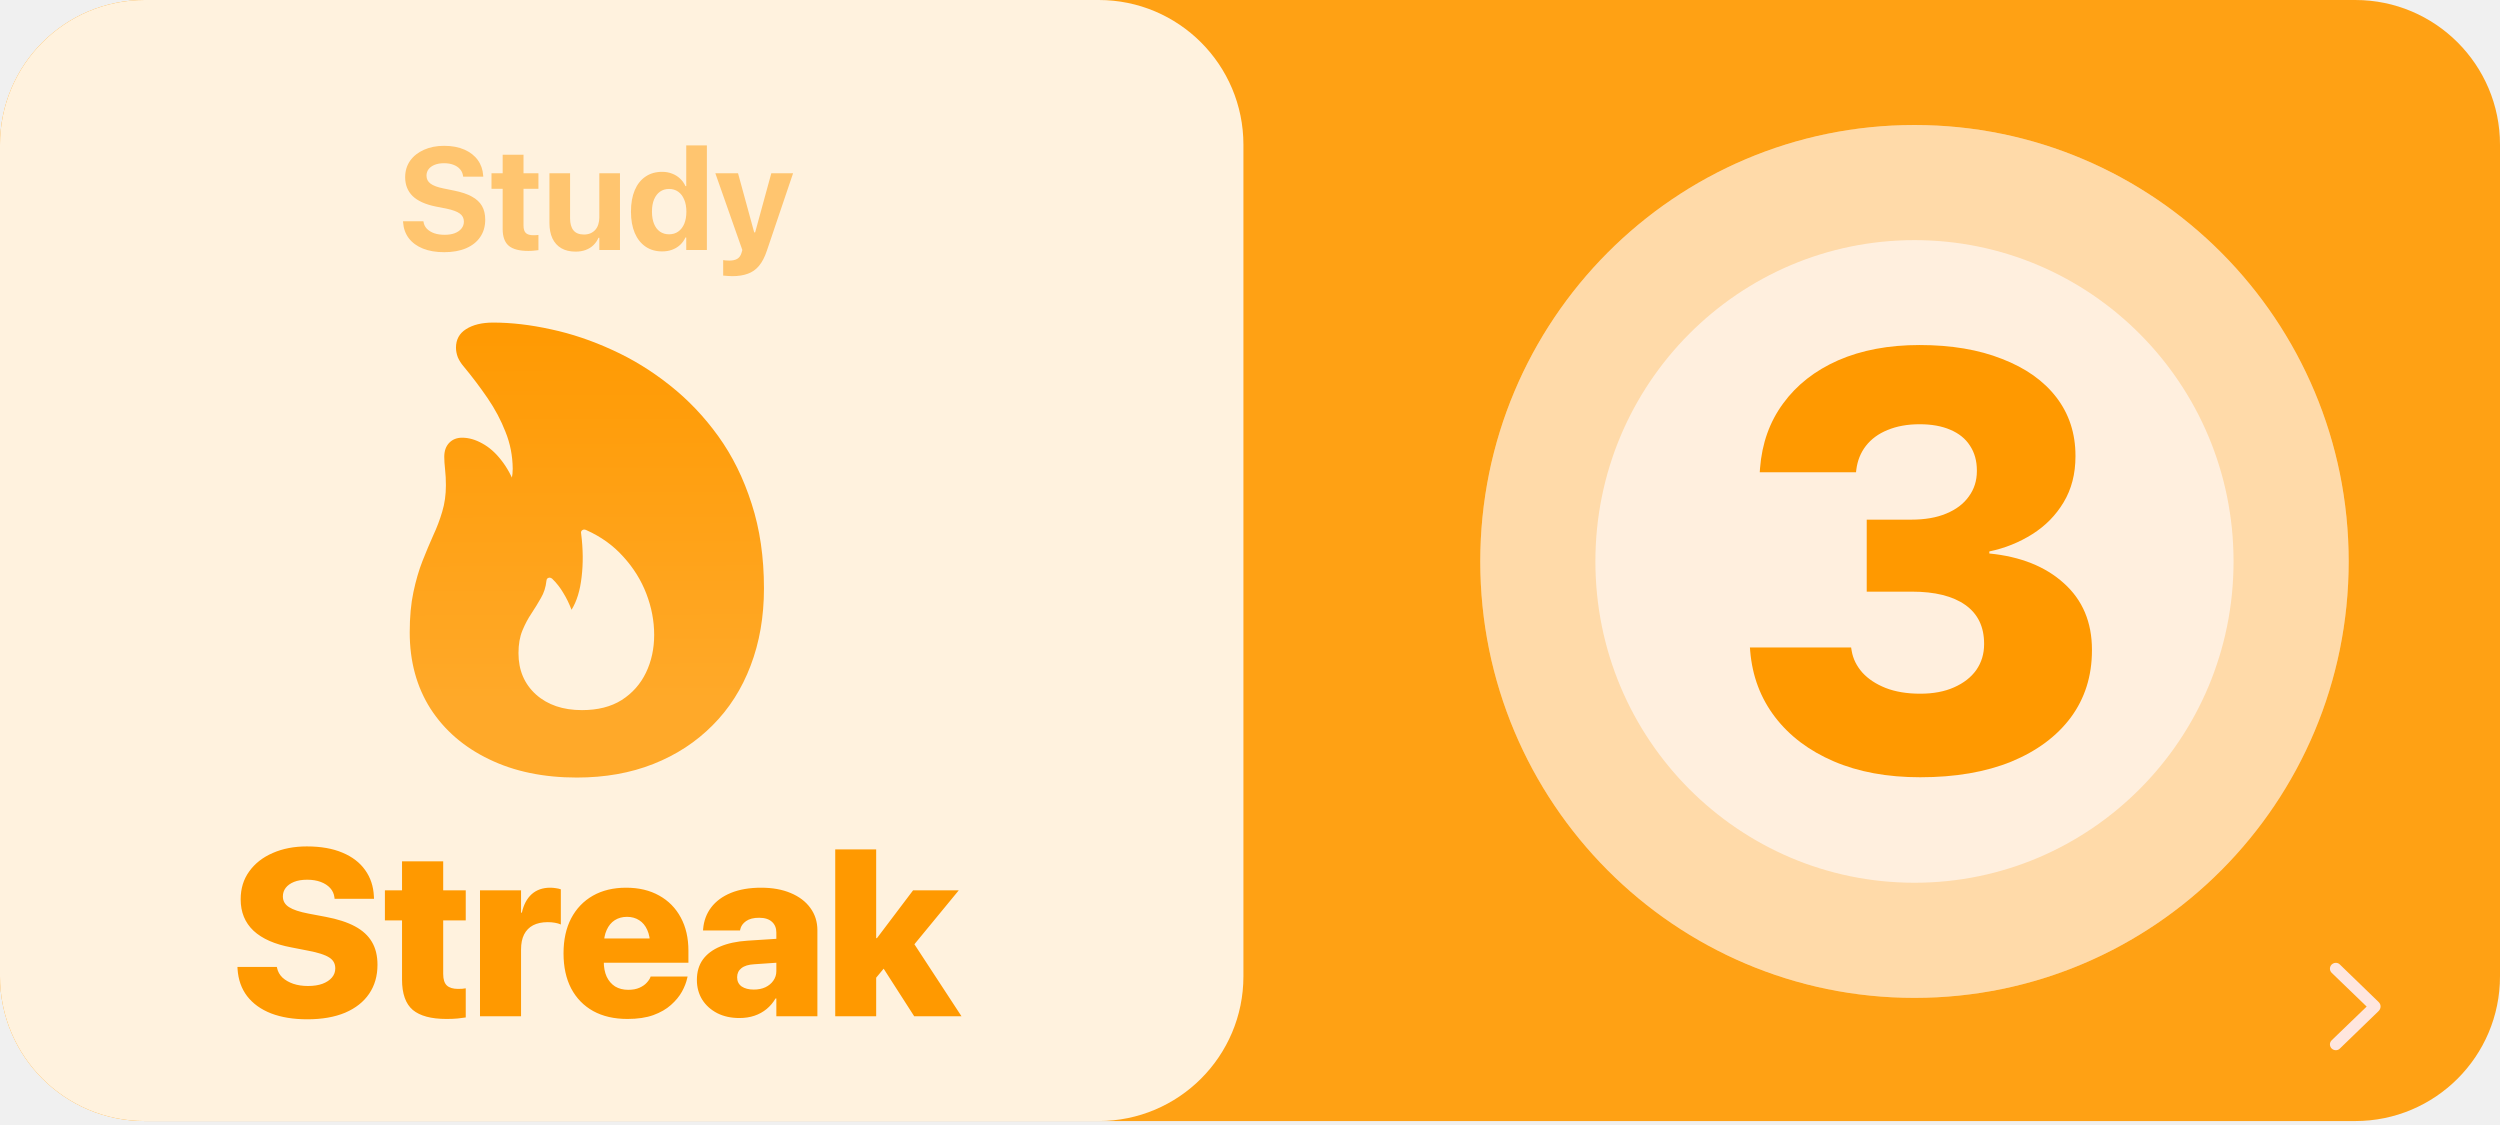
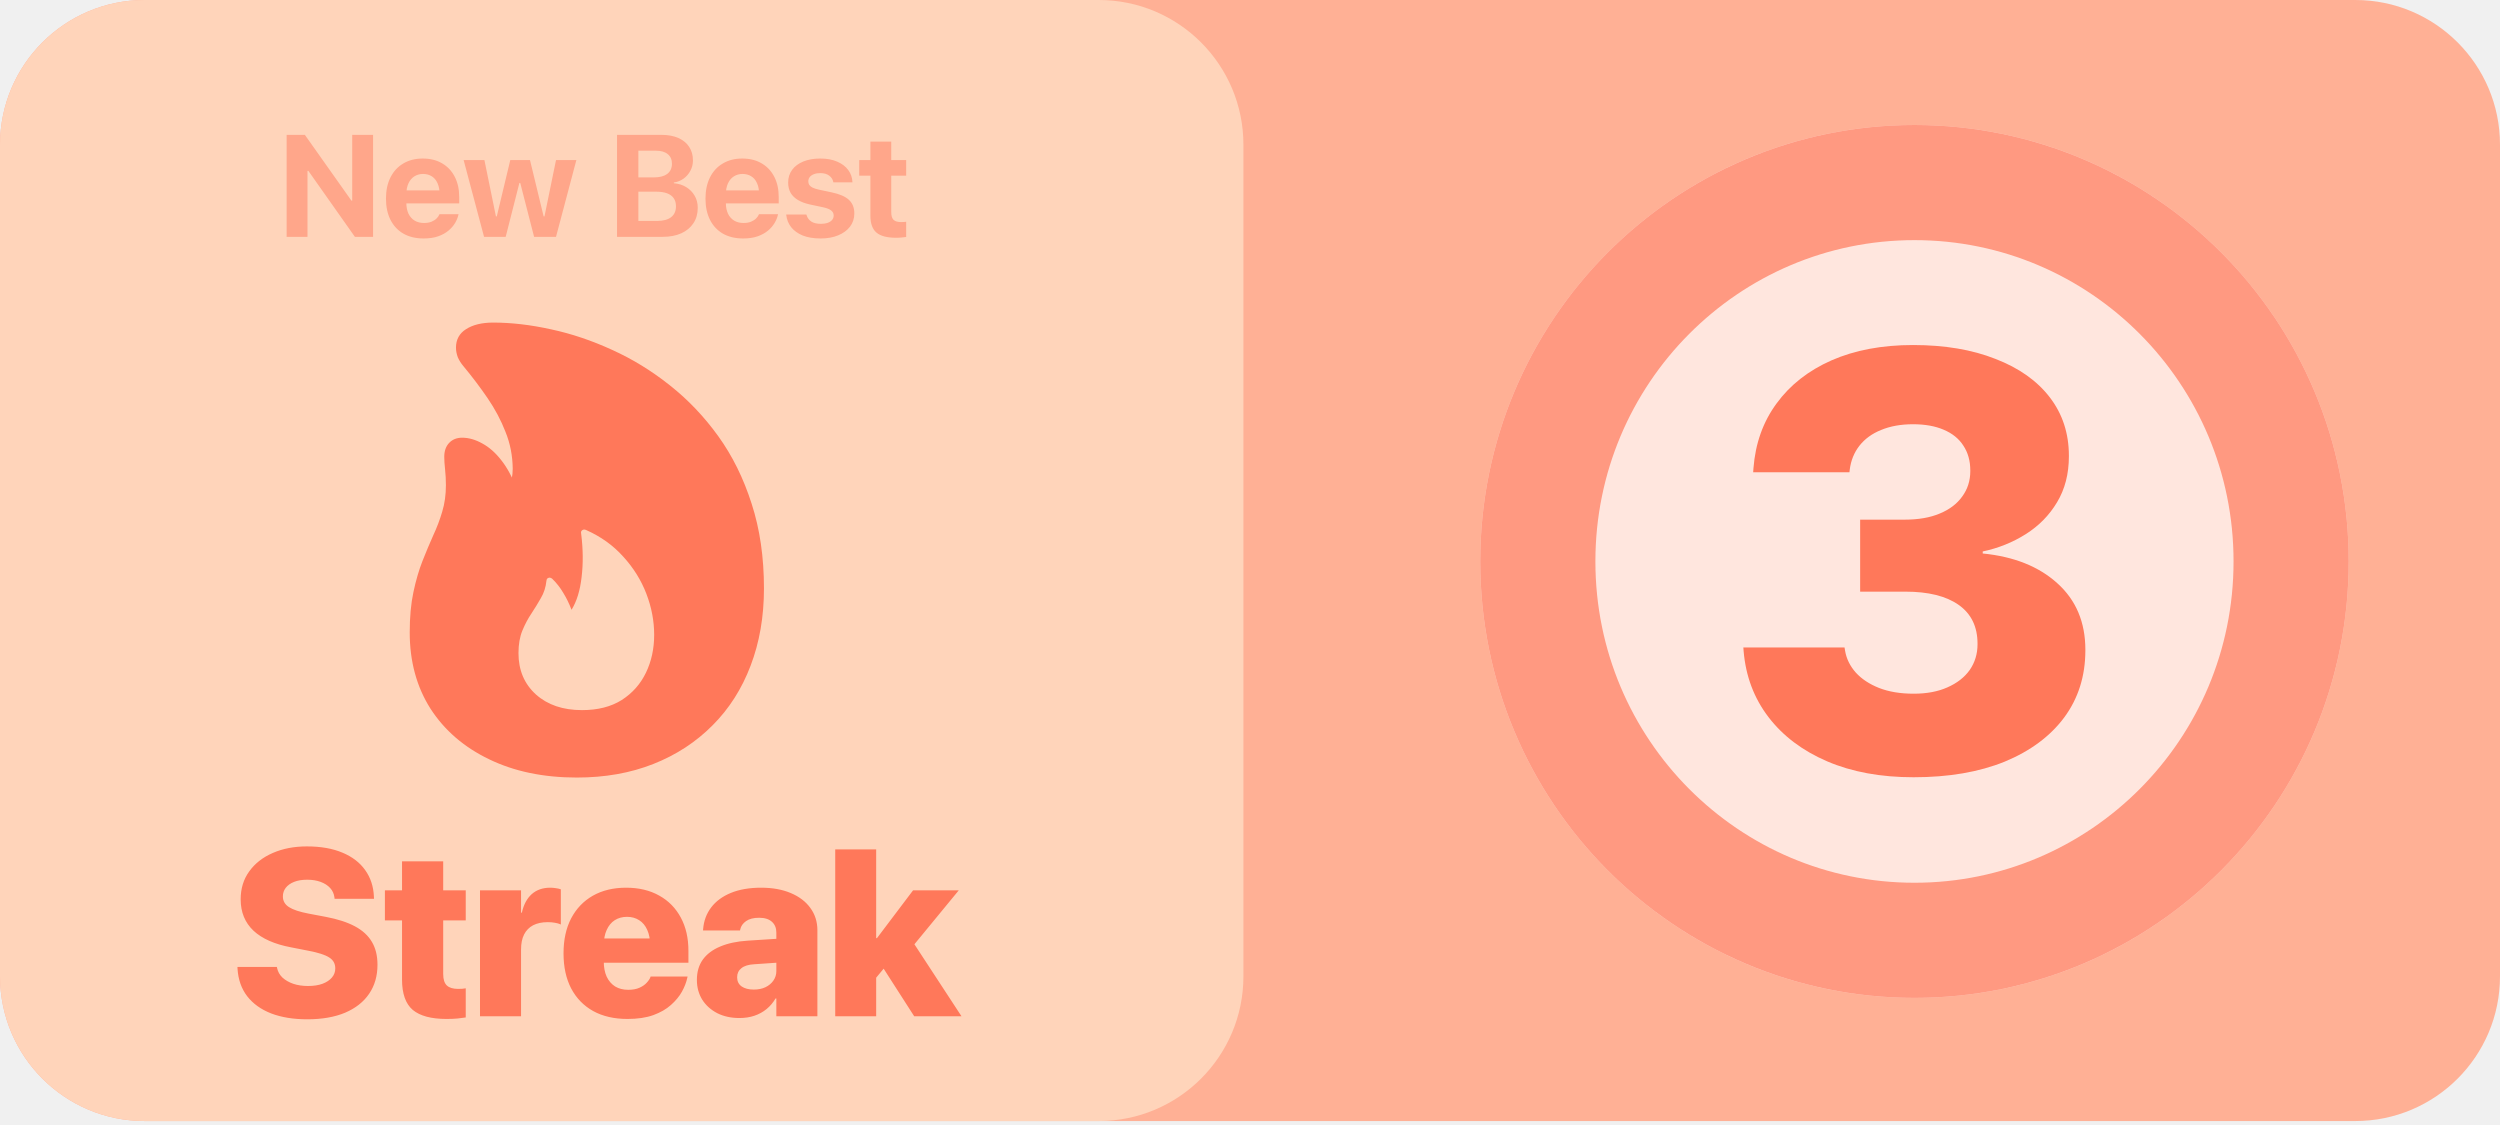
<svg xmlns="http://www.w3.org/2000/svg" width="380" height="171" viewBox="0 0 380 171" fill="none">
-   <g clip-path="url(#clip0_755_4190)">
-     <rect width="380" height="170.4" rx="22" fill="#FFA114" />
-     <rect width="189" height="170.4" rx="22" fill="#FFF2DE" />
-     <path d="M67.513 38.333C66.281 38.333 65.207 38.15 64.291 37.785C63.381 37.42 62.665 36.897 62.142 36.217C61.627 35.536 61.337 34.731 61.272 33.8L61.261 33.628H64.355L64.377 33.735C64.434 34.129 64.602 34.473 64.881 34.767C65.168 35.06 65.54 35.289 65.999 35.454C66.464 35.612 66.994 35.69 67.588 35.69C68.183 35.69 68.698 35.608 69.135 35.443C69.572 35.272 69.909 35.035 70.145 34.734C70.389 34.434 70.51 34.086 70.51 33.692V33.682C70.51 33.166 70.303 32.758 69.887 32.457C69.479 32.156 68.795 31.906 67.835 31.705L66.192 31.383C64.631 31.061 63.471 30.531 62.712 29.793C61.96 29.048 61.584 28.092 61.584 26.925V26.914C61.591 25.962 61.845 25.131 62.346 24.422C62.855 23.713 63.553 23.162 64.441 22.768C65.336 22.366 66.353 22.166 67.492 22.166C68.695 22.166 69.73 22.359 70.596 22.746C71.463 23.126 72.14 23.656 72.627 24.336C73.114 25.009 73.386 25.79 73.443 26.678L73.454 26.85H70.403L70.381 26.721C70.324 26.327 70.17 25.99 69.919 25.711C69.669 25.424 69.336 25.203 68.921 25.045C68.512 24.887 68.036 24.809 67.492 24.809C66.955 24.809 66.486 24.887 66.085 25.045C65.683 25.203 65.372 25.424 65.15 25.711C64.935 25.99 64.828 26.32 64.828 26.699V26.71C64.828 27.204 65.032 27.605 65.44 27.913C65.855 28.221 66.514 28.465 67.417 28.644L69.049 28.977C70.145 29.199 71.037 29.499 71.724 29.879C72.419 30.259 72.931 30.735 73.26 31.308C73.59 31.881 73.754 32.572 73.754 33.381V33.392C73.754 34.401 73.504 35.275 73.002 36.013C72.508 36.75 71.792 37.323 70.854 37.731C69.923 38.133 68.809 38.333 67.513 38.333ZM80.305 38.14C78.951 38.14 77.963 37.882 77.34 37.366C76.717 36.843 76.405 35.988 76.405 34.799V28.697H74.708V26.334H76.405V23.52H79.574V26.334H81.841V28.697H79.574V34.273C79.574 34.81 79.692 35.193 79.929 35.422C80.172 35.644 80.545 35.755 81.046 35.755C81.218 35.755 81.361 35.751 81.476 35.744C81.597 35.73 81.719 35.719 81.841 35.712V38.022C81.655 38.05 81.429 38.075 81.164 38.097C80.906 38.125 80.62 38.14 80.305 38.14ZM87.499 38.247C86.64 38.247 85.913 38.075 85.319 37.731C84.724 37.38 84.273 36.879 83.965 36.227C83.665 35.576 83.514 34.792 83.514 33.875V26.334H86.651V33.188C86.651 33.982 86.823 34.591 87.166 35.014C87.51 35.436 88.044 35.648 88.767 35.648C89.132 35.648 89.458 35.587 89.745 35.465C90.038 35.336 90.285 35.16 90.486 34.938C90.686 34.709 90.837 34.437 90.937 34.122C91.044 33.8 91.098 33.445 91.098 33.059V26.334H94.235V38H91.098V36.142H90.969C90.783 36.571 90.529 36.944 90.206 37.259C89.884 37.574 89.494 37.817 89.035 37.989C88.584 38.161 88.072 38.247 87.499 38.247ZM100.645 38.215C99.671 38.215 98.83 37.971 98.121 37.484C97.412 36.997 96.864 36.303 96.477 35.4C96.098 34.498 95.908 33.424 95.908 32.178V32.156C95.908 30.896 96.098 29.818 96.477 28.923C96.857 28.02 97.401 27.329 98.11 26.85C98.819 26.363 99.664 26.119 100.645 26.119C101.19 26.119 101.691 26.209 102.149 26.388C102.608 26.56 103.009 26.807 103.352 27.129C103.703 27.451 103.983 27.838 104.19 28.289H104.308V22.102H107.445V38H104.308V36.099H104.19C103.983 36.543 103.707 36.922 103.363 37.237C103.026 37.545 102.629 37.785 102.171 37.957C101.712 38.129 101.204 38.215 100.645 38.215ZM101.698 35.615C102.235 35.615 102.701 35.476 103.095 35.196C103.488 34.917 103.793 34.523 104.008 34.015C104.222 33.499 104.33 32.887 104.33 32.178V32.167C104.33 31.458 104.219 30.846 103.997 30.33C103.782 29.814 103.478 29.417 103.084 29.138C102.69 28.858 102.228 28.719 101.698 28.719C101.168 28.719 100.706 28.858 100.312 29.138C99.926 29.417 99.625 29.814 99.41 30.33C99.202 30.838 99.098 31.447 99.098 32.156V32.178C99.098 32.887 99.202 33.499 99.41 34.015C99.618 34.53 99.918 34.928 100.312 35.207C100.706 35.479 101.168 35.615 101.698 35.615ZM111.299 41.975C111.056 41.975 110.812 41.964 110.569 41.942C110.325 41.928 110.11 41.91 109.924 41.889V39.536C110.039 39.558 110.175 39.575 110.332 39.59C110.497 39.604 110.676 39.611 110.869 39.611C111.378 39.611 111.782 39.518 112.083 39.332C112.384 39.146 112.595 38.842 112.717 38.419L112.835 38L108.732 26.334H112.18L114.887 36.238L114.328 35.325H115.08L114.532 36.238L117.239 26.334H120.548L116.563 38.107C116.24 39.074 115.843 39.84 115.37 40.406C114.898 40.972 114.328 41.373 113.662 41.609C113.003 41.853 112.216 41.975 111.299 41.975Z" fill="#FF9900" fill-opacity="0.5" />
-     <path d="M87.684 118.188C82.601 118.188 78.153 117.26 74.34 115.406C70.528 113.573 67.559 111.01 65.434 107.719C63.33 104.406 62.278 100.542 62.278 96.125C62.278 93.792 62.465 91.75 62.84 90C63.215 88.229 63.674 86.656 64.215 85.281C64.757 83.906 65.299 82.615 65.84 81.406C66.403 80.198 66.861 78.99 67.215 77.781C67.59 76.552 67.778 75.208 67.778 73.75C67.778 72.917 67.736 72.125 67.653 71.375C67.57 70.604 67.528 69.958 67.528 69.438C67.528 68.542 67.778 67.833 68.278 67.312C68.778 66.792 69.434 66.531 70.247 66.531C71.247 66.531 72.267 66.823 73.309 67.406C74.351 67.969 75.309 68.812 76.184 69.938C77.08 71.062 77.84 72.469 78.465 74.156L77.122 74.5C77.476 73.854 77.695 73.281 77.778 72.781C77.882 72.281 77.934 71.771 77.934 71.25C77.913 69.271 77.549 67.406 76.84 65.656C76.153 63.885 75.247 62.177 74.122 60.531C72.997 58.885 71.778 57.271 70.465 55.688C70.09 55.25 69.799 54.792 69.59 54.312C69.403 53.812 69.309 53.323 69.309 52.844C69.309 51.615 69.82 50.677 70.84 50.031C71.882 49.365 73.257 49.031 74.965 49.031C77.736 49.031 80.674 49.375 83.778 50.062C86.882 50.729 89.976 51.771 93.059 53.188C96.142 54.583 99.059 56.375 101.809 58.562C104.58 60.75 107.038 63.333 109.184 66.312C111.33 69.292 113.017 72.708 114.247 76.562C115.497 80.396 116.122 84.688 116.122 89.438C116.122 93.729 115.445 97.646 114.09 101.188C112.757 104.708 110.83 107.729 108.309 110.25C105.788 112.792 102.788 114.75 99.309 116.125C95.83 117.5 91.955 118.188 87.684 118.188ZM88.465 107.938C90.861 107.938 92.872 107.427 94.497 106.406C96.122 105.365 97.351 103.979 98.184 102.25C99.017 100.521 99.434 98.604 99.434 96.5C99.434 94.396 99.038 92.312 98.247 90.25C97.455 88.188 96.288 86.312 94.747 84.625C93.226 82.917 91.34 81.562 89.09 80.562C88.861 80.458 88.663 80.469 88.497 80.594C88.33 80.698 88.278 80.885 88.34 81.156C88.632 83.49 88.653 85.677 88.403 87.719C88.174 89.76 87.663 91.417 86.872 92.688C86.517 91.75 86.101 90.896 85.622 90.125C85.163 89.333 84.601 88.615 83.934 87.969C83.726 87.802 83.528 87.76 83.34 87.844C83.174 87.906 83.08 88.052 83.059 88.281C82.955 89.26 82.674 90.135 82.215 90.906C81.778 91.677 81.299 92.458 80.778 93.25C80.257 94.021 79.799 94.885 79.403 95.844C79.007 96.802 78.809 97.948 78.809 99.281C78.809 101.865 79.695 103.958 81.465 105.562C83.236 107.146 85.57 107.938 88.465 107.938Z" fill="url(#paint0_linear_755_4190)" />
-     <path d="M46.707 154.934C44.598 154.934 42.764 154.635 41.205 154.037C39.658 153.428 38.445 152.555 37.566 151.418C36.699 150.282 36.213 148.905 36.107 147.287L36.09 146.971H42.084L42.119 147.147C42.236 147.698 42.506 148.178 42.928 148.588C43.361 148.987 43.912 149.303 44.58 149.537C45.248 149.76 45.992 149.871 46.812 149.871C47.668 149.871 48.4 149.76 49.01 149.537C49.631 149.303 50.111 148.987 50.451 148.588C50.791 148.19 50.961 147.727 50.961 147.2V147.182C50.961 146.467 50.65 145.916 50.029 145.53C49.408 145.131 48.353 144.791 46.865 144.51L44.264 144C41.756 143.532 39.846 142.688 38.533 141.469C37.232 140.239 36.582 138.651 36.582 136.705V136.688C36.582 135.059 37.016 133.647 37.883 132.452C38.75 131.245 39.94 130.313 41.451 129.657C42.975 128.989 44.703 128.655 46.637 128.655C48.758 128.655 50.562 128.971 52.051 129.604C53.539 130.225 54.688 131.104 55.496 132.241C56.316 133.377 56.762 134.713 56.832 136.248L56.85 136.618H50.855L50.838 136.424C50.768 135.862 50.551 135.381 50.188 134.983C49.824 134.584 49.344 134.274 48.746 134.051C48.148 133.828 47.463 133.717 46.69 133.717C45.904 133.717 45.236 133.828 44.685 134.051C44.135 134.274 43.713 134.578 43.42 134.965C43.139 135.34 42.998 135.768 42.998 136.248V136.266C42.998 136.946 43.309 137.485 43.93 137.883C44.551 138.282 45.541 138.61 46.9 138.868L49.502 139.36C51.307 139.7 52.789 140.18 53.949 140.801C55.109 141.422 55.971 142.213 56.533 143.174C57.096 144.123 57.377 145.278 57.377 146.637V146.655C57.377 148.342 56.955 149.807 56.111 151.049C55.268 152.291 54.049 153.252 52.455 153.932C50.861 154.6 48.945 154.934 46.707 154.934ZM67.858 154.881C65.549 154.881 63.844 154.424 62.743 153.51C61.653 152.584 61.108 151.043 61.108 148.887V139.905H58.506V135.334H61.108V130.922H67.366V135.334H70.793V139.905H67.366V148.043C67.366 148.864 67.553 149.45 67.928 149.801C68.303 150.141 68.866 150.311 69.616 150.311C69.873 150.311 70.09 150.305 70.266 150.293C70.442 150.27 70.618 150.246 70.793 150.223V154.653C70.454 154.711 70.043 154.764 69.563 154.811C69.082 154.858 68.514 154.881 67.858 154.881ZM72.96 154.477V135.334H79.2V138.727H79.323C79.593 137.508 80.091 136.571 80.817 135.914C81.555 135.258 82.493 134.93 83.63 134.93C83.923 134.93 84.204 134.953 84.473 135C84.755 135.036 85.013 135.094 85.247 135.176V140.52C84.989 140.403 84.684 140.315 84.333 140.256C83.993 140.198 83.635 140.168 83.26 140.168C82.382 140.168 81.638 140.327 81.028 140.643C80.43 140.959 79.973 141.428 79.657 142.049C79.352 142.659 79.2 143.414 79.2 144.317V154.477H72.96ZM95.376 154.881C93.361 154.881 91.626 154.483 90.173 153.686C88.72 152.877 87.601 151.729 86.816 150.241C86.042 148.752 85.656 146.977 85.656 144.914V144.897C85.656 142.846 86.042 141.077 86.816 139.588C87.601 138.1 88.702 136.952 90.12 136.143C91.55 135.334 93.232 134.93 95.165 134.93C97.099 134.93 98.775 135.328 100.193 136.125C101.611 136.911 102.706 138.024 103.48 139.465C104.253 140.895 104.64 142.577 104.64 144.51V146.338H88.714V142.647H101.722L98.822 146.11V143.702C98.822 142.776 98.675 141.991 98.382 141.346C98.089 140.69 97.679 140.198 97.152 139.87C96.624 139.53 96.009 139.36 95.306 139.36C94.603 139.36 93.982 139.53 93.443 139.87C92.915 140.209 92.505 140.707 92.212 141.364C91.919 142.008 91.773 142.787 91.773 143.702V146.127C91.773 147.03 91.919 147.803 92.212 148.448C92.517 149.092 92.945 149.59 93.495 149.942C94.058 150.282 94.726 150.452 95.499 150.452C96.167 150.452 96.736 150.346 97.204 150.135C97.673 149.924 98.042 149.666 98.312 149.362C98.593 149.057 98.781 148.77 98.874 148.5L98.892 148.43H104.517L104.464 148.641C104.323 149.309 104.054 150.006 103.655 150.733C103.257 151.448 102.7 152.121 101.986 152.754C101.282 153.387 100.386 153.903 99.296 154.301C98.218 154.688 96.911 154.881 95.376 154.881ZM112.396 154.741C111.119 154.741 109.994 154.495 109.021 154.002C108.048 153.498 107.287 152.813 106.736 151.946C106.197 151.067 105.927 150.071 105.927 148.957V148.94C105.927 147.733 106.226 146.707 106.824 145.864C107.433 145.02 108.312 144.358 109.461 143.877C110.609 143.385 112.004 143.086 113.644 142.981L121.308 142.489V146.11L114.646 146.567C113.779 146.614 113.129 146.813 112.695 147.164C112.261 147.504 112.045 147.961 112.045 148.536V148.553C112.045 149.151 112.273 149.614 112.73 149.942C113.199 150.258 113.814 150.416 114.576 150.416C115.244 150.416 115.83 150.299 116.334 150.065C116.849 149.819 117.254 149.485 117.546 149.063C117.851 148.629 118.004 148.149 118.004 147.621V141.75C118.004 141.059 117.781 140.514 117.336 140.116C116.89 139.705 116.24 139.5 115.384 139.5C114.541 139.5 113.879 139.67 113.398 140.01C112.918 140.35 112.625 140.766 112.519 141.258L112.484 141.434H106.859L106.877 141.205C106.982 139.952 107.392 138.856 108.107 137.918C108.822 136.981 109.818 136.248 111.095 135.721C112.384 135.194 113.92 134.93 115.701 134.93C117.412 134.93 118.906 135.2 120.183 135.739C121.472 136.278 122.468 137.034 123.171 138.006C123.886 138.979 124.244 140.11 124.244 141.399V154.477H118.004V151.77H117.88C117.517 152.391 117.066 152.924 116.527 153.37C115.988 153.815 115.373 154.155 114.681 154.389C113.99 154.623 113.228 154.741 112.396 154.741ZM126.955 154.477V129.112H133.178V154.477H126.955ZM138.961 154.477L133.758 146.373L137.643 141.469L146.15 154.477H138.961ZM132.598 149.309V142.594H133.301L138.785 135.334H145.729L137.027 145.916H135.41L132.598 149.309Z" fill="#FF9900" />
-     <ellipse cx="291" cy="85.339" rx="66" ry="66.339" fill="#FFEFDE" />
-     <path d="M348.25 85.339C348.25 117.187 322.576 142.928 291 142.928C259.424 142.928 233.75 117.187 233.75 85.339C233.75 53.491 259.424 27.75 291 27.75C322.576 27.75 348.25 53.491 348.25 85.339Z" stroke="#FF9900" stroke-opacity="0.24" stroke-width="17.5" />
-     <path d="M361.848 152.993C361.845 153.13 361.817 153.255 361.766 153.368C361.716 153.481 361.637 153.591 361.532 153.696L355.661 159.38C355.493 159.548 355.286 159.632 355.04 159.632C354.876 159.632 354.727 159.593 354.595 159.515C354.458 159.437 354.35 159.331 354.272 159.198C354.19 159.065 354.149 158.917 354.149 158.753C354.149 158.511 354.241 158.298 354.425 158.114L359.733 152.999L354.425 147.878C354.241 147.69 354.149 147.478 354.149 147.239C354.149 147.071 354.19 146.921 354.272 146.788C354.35 146.655 354.458 146.55 354.595 146.472C354.727 146.39 354.876 146.349 355.04 146.349C355.286 146.349 355.493 146.435 355.661 146.606L361.532 152.29C361.641 152.396 361.721 152.505 361.772 152.618C361.823 152.735 361.848 152.86 361.848 152.993Z" fill="#FFE6DE" />
-     <path d="M291.872 118.143C286.862 118.143 282.482 117.337 278.732 115.726C274.982 114.114 272.009 111.873 269.812 109.002C267.614 106.131 266.354 102.791 266.032 98.982L265.988 98.411H281.369L281.457 98.939C281.662 100.14 282.204 101.238 283.083 102.234C283.962 103.201 285.134 103.978 286.599 104.563C288.093 105.149 289.851 105.442 291.872 105.442C293.864 105.442 295.578 105.12 297.014 104.476C298.479 103.831 299.606 102.952 300.397 101.839C301.188 100.696 301.584 99.393 301.584 97.928V97.84C301.584 95.262 300.632 93.299 298.728 91.951C296.823 90.603 294.113 89.93 290.598 89.93H283.742V78.987H290.51C292.59 78.987 294.362 78.68 295.827 78.064C297.321 77.449 298.464 76.585 299.255 75.472C300.075 74.358 300.485 73.069 300.485 71.605V71.517C300.485 70.052 300.134 68.792 299.431 67.737C298.757 66.683 297.761 65.877 296.442 65.32C295.153 64.764 293.601 64.485 291.784 64.485C289.938 64.485 288.312 64.778 286.906 65.364C285.529 65.921 284.431 66.727 283.61 67.781C282.819 68.807 282.336 70.008 282.16 71.385L282.116 71.78H267.482L267.526 71.165C267.819 67.386 268.991 64.105 271.042 61.321C273.093 58.509 275.876 56.326 279.392 54.773C282.937 53.221 287.067 52.444 291.784 52.444C296.589 52.444 300.764 53.148 304.309 54.554C307.883 55.931 310.637 57.879 312.57 60.398C314.504 62.918 315.471 65.877 315.471 69.275V69.363C315.471 72.029 314.87 74.358 313.669 76.351C312.497 78.314 310.915 79.925 308.923 81.185C306.931 82.444 304.748 83.323 302.375 83.821V84.129C307.121 84.598 310.9 86.106 313.713 88.655C316.555 91.204 317.976 94.573 317.976 98.763V98.851C317.976 102.747 316.906 106.146 314.768 109.046C312.629 111.917 309.611 114.158 305.715 115.77C301.818 117.352 297.204 118.143 291.872 118.143Z" fill="#FF9900" />
+   <g clip-path="url(#clip0_846_5230)">
+     <rect width="380" height="170.4" rx="22" fill="#FFB095" />
+     <rect width="189" height="170.4" rx="22" fill="#FFD4BA" />
+     <path d="M43.568 36V20.499H46.34L54.558 32.111L52.055 30.489H53.537V20.499H56.706V36H53.945L45.717 24.334L48.22 25.967H46.737V36H43.568ZM64.384 36.247C63.203 36.247 62.182 36.004 61.323 35.517C60.47 35.023 59.815 34.324 59.357 33.422C58.898 32.512 58.669 31.435 58.669 30.189V30.178C58.669 28.939 58.898 27.865 59.357 26.955C59.815 26.046 60.463 25.344 61.301 24.85C62.139 24.348 63.124 24.098 64.255 24.098C65.394 24.098 66.375 24.341 67.199 24.828C68.029 25.308 68.67 25.988 69.121 26.869C69.573 27.743 69.798 28.767 69.798 29.941V30.919H60.216V28.942H68.305L66.823 30.801V29.565C66.823 28.878 66.715 28.301 66.5 27.836C66.293 27.37 65.999 27.023 65.62 26.794C65.247 26.558 64.81 26.439 64.309 26.439C63.815 26.439 63.374 26.561 62.988 26.805C62.608 27.041 62.307 27.395 62.085 27.868C61.87 28.334 61.763 28.899 61.763 29.565V30.811C61.763 31.456 61.87 32.011 62.085 32.477C62.307 32.935 62.619 33.286 63.02 33.529C63.421 33.773 63.897 33.895 64.449 33.895C64.893 33.895 65.272 33.83 65.587 33.701C65.91 33.565 66.167 33.4 66.361 33.207C66.561 33.007 66.697 32.813 66.769 32.627L66.801 32.562H69.702L69.669 32.681C69.583 33.082 69.415 33.49 69.165 33.905C68.921 34.321 68.584 34.707 68.155 35.065C67.732 35.416 67.209 35.703 66.586 35.925C65.963 36.14 65.229 36.247 64.384 36.247ZM73.577 36L70.472 24.334H73.631L75.382 32.895H75.51L77.562 24.334H80.559L82.633 32.895H82.761L84.513 24.334H87.606L84.513 36H81.182L79.077 27.804H78.948L76.864 36H73.577ZM95.411 36V33.583H99.869C100.8 33.583 101.512 33.393 102.006 33.014C102.501 32.634 102.748 32.083 102.748 31.359V31.338C102.748 30.858 102.633 30.453 102.404 30.124C102.175 29.795 101.838 29.547 101.394 29.383C100.957 29.218 100.413 29.136 99.761 29.136H95.411V26.966H99.375C100.27 26.966 100.954 26.787 101.426 26.429C101.899 26.064 102.135 25.555 102.135 24.903V24.882C102.135 24.259 101.924 23.775 101.502 23.432C101.079 23.081 100.485 22.905 99.718 22.905H95.411V20.499H100.546C101.541 20.499 102.393 20.657 103.102 20.972C103.818 21.287 104.366 21.734 104.746 22.314C105.132 22.895 105.326 23.582 105.326 24.377V24.398C105.326 24.957 105.197 25.476 104.939 25.956C104.688 26.429 104.345 26.826 103.908 27.148C103.471 27.463 102.977 27.66 102.425 27.739V27.857C103.127 27.908 103.75 28.101 104.295 28.438C104.846 28.774 105.276 29.211 105.584 29.748C105.899 30.285 106.056 30.89 106.056 31.564V31.585C106.056 32.487 105.838 33.268 105.401 33.927C104.971 34.586 104.355 35.098 103.553 35.463C102.758 35.821 101.806 36 100.696 36H95.411ZM93.789 36V20.499H97.033V36H93.789ZM112.95 36.247C111.769 36.247 110.748 36.004 109.889 35.517C109.036 35.023 108.381 34.324 107.923 33.422C107.465 32.512 107.235 31.435 107.235 30.189V30.178C107.235 28.939 107.465 27.865 107.923 26.955C108.381 26.046 109.029 25.344 109.867 24.85C110.705 24.348 111.69 24.098 112.821 24.098C113.96 24.098 114.941 24.341 115.765 24.828C116.595 25.308 117.236 25.988 117.688 26.869C118.139 27.743 118.364 28.767 118.364 29.941V30.919H108.782V28.942H116.871L115.389 30.801V29.565C115.389 28.878 115.281 28.301 115.066 27.836C114.859 27.37 114.565 27.023 114.186 26.794C113.813 26.558 113.376 26.439 112.875 26.439C112.381 26.439 111.94 26.561 111.554 26.805C111.174 27.041 110.873 27.395 110.651 27.868C110.437 28.334 110.329 28.899 110.329 29.565V30.811C110.329 31.456 110.437 32.011 110.651 32.477C110.873 32.935 111.185 33.286 111.586 33.529C111.987 33.773 112.463 33.895 113.015 33.895C113.459 33.895 113.838 33.83 114.153 33.701C114.476 33.565 114.733 33.4 114.927 33.207C115.127 33.007 115.263 32.813 115.335 32.627L115.367 32.562H118.268L118.235 32.681C118.149 33.082 117.981 33.49 117.73 33.905C117.487 34.321 117.15 34.707 116.721 35.065C116.298 35.416 115.775 35.703 115.152 35.925C114.529 36.14 113.795 36.247 112.95 36.247ZM124.743 36.247C123.676 36.247 122.766 36.097 122.014 35.796C121.269 35.488 120.686 35.069 120.263 34.539C119.841 34.002 119.59 33.383 119.511 32.681L119.5 32.605H122.573L122.594 32.681C122.709 33.089 122.941 33.415 123.292 33.658C123.65 33.902 124.141 34.023 124.764 34.023C125.165 34.023 125.509 33.973 125.795 33.873C126.089 33.773 126.315 33.63 126.472 33.443C126.637 33.25 126.719 33.028 126.719 32.777V32.767C126.719 32.452 126.597 32.197 126.354 32.004C126.118 31.803 125.709 31.639 125.129 31.51L123.163 31.091C122.419 30.933 121.796 30.704 121.294 30.403C120.793 30.102 120.417 29.734 120.166 29.297C119.923 28.853 119.801 28.341 119.801 27.761V27.75C119.801 27.005 120.002 26.361 120.403 25.816C120.804 25.272 121.37 24.85 122.1 24.549C122.838 24.248 123.693 24.098 124.667 24.098C125.691 24.098 126.562 24.259 127.278 24.581C128.001 24.896 128.556 25.322 128.943 25.859C129.329 26.389 129.537 26.984 129.566 27.643V27.718H126.665L126.655 27.653C126.59 27.281 126.39 26.966 126.053 26.708C125.717 26.443 125.255 26.311 124.667 26.311C124.309 26.311 123.994 26.364 123.722 26.472C123.45 26.572 123.239 26.715 123.088 26.901C122.938 27.088 122.863 27.31 122.863 27.567V27.578C122.863 27.779 122.913 27.958 123.013 28.115C123.113 28.266 123.282 28.402 123.518 28.523C123.754 28.638 124.069 28.738 124.463 28.824L126.429 29.243C127.625 29.494 128.495 29.873 129.039 30.382C129.584 30.89 129.856 31.574 129.856 32.434V32.444C129.856 33.211 129.637 33.88 129.201 34.453C128.764 35.019 128.162 35.459 127.396 35.774C126.63 36.09 125.745 36.247 124.743 36.247ZM136.202 36.14C134.848 36.14 133.86 35.882 133.237 35.366C132.614 34.843 132.303 33.988 132.303 32.799V26.697H130.605V24.334H132.303V21.52H135.471V24.334H137.738V26.697H135.471V32.273C135.471 32.81 135.59 33.193 135.826 33.422C136.069 33.644 136.442 33.755 136.943 33.755C137.115 33.755 137.258 33.751 137.373 33.744C137.495 33.73 137.616 33.719 137.738 33.712V36.022C137.552 36.05 137.326 36.075 137.061 36.097C136.804 36.125 136.517 36.14 136.202 36.14Z" fill="#FF785A" fill-opacity="0.5" />
+     <path d="M87.684 118.188C82.601 118.188 78.153 117.26 74.34 115.406C70.528 113.573 67.559 111.01 65.434 107.719C63.33 104.406 62.278 100.542 62.278 96.125C62.278 93.792 62.465 91.75 62.84 90C63.215 88.229 63.674 86.656 64.215 85.281C64.757 83.906 65.299 82.615 65.84 81.406C66.403 80.198 66.861 78.99 67.215 77.781C67.59 76.552 67.778 75.208 67.778 73.75C67.778 72.917 67.736 72.125 67.653 71.375C67.57 70.604 67.528 69.958 67.528 69.438C67.528 68.542 67.778 67.833 68.278 67.312C68.778 66.792 69.434 66.531 70.247 66.531C71.247 66.531 72.267 66.823 73.309 67.406C74.351 67.969 75.309 68.812 76.184 69.938C77.08 71.062 77.84 72.469 78.465 74.156L77.122 74.5C77.476 73.854 77.695 73.281 77.778 72.781C77.882 72.281 77.934 71.771 77.934 71.25C77.913 69.271 77.549 67.406 76.84 65.656C76.153 63.885 75.247 62.177 74.122 60.531C72.997 58.885 71.778 57.271 70.465 55.688C70.09 55.25 69.799 54.792 69.59 54.312C69.403 53.812 69.309 53.323 69.309 52.844C69.309 51.615 69.82 50.677 70.84 50.031C71.882 49.365 73.257 49.031 74.965 49.031C77.736 49.031 80.674 49.375 83.778 50.062C86.882 50.729 89.976 51.771 93.059 53.188C96.142 54.583 99.059 56.375 101.809 58.562C104.58 60.75 107.038 63.333 109.184 66.312C111.33 69.292 113.017 72.708 114.247 76.562C115.497 80.396 116.122 84.688 116.122 89.438C116.122 93.729 115.445 97.646 114.09 101.188C112.757 104.708 110.83 107.729 108.309 110.25C105.788 112.792 102.788 114.75 99.309 116.125C95.83 117.5 91.955 118.188 87.684 118.188ZM88.465 107.938C90.861 107.938 92.872 107.427 94.497 106.406C96.122 105.365 97.351 103.979 98.184 102.25C99.017 100.521 99.434 98.604 99.434 96.5C99.434 94.396 99.038 92.312 98.247 90.25C97.455 88.188 96.288 86.312 94.747 84.625C93.226 82.917 91.34 81.562 89.09 80.562C88.861 80.458 88.663 80.469 88.497 80.594C88.33 80.698 88.278 80.885 88.34 81.156C88.632 83.49 88.653 85.677 88.403 87.719C88.174 89.76 87.663 91.417 86.872 92.688C86.517 91.75 86.101 90.896 85.622 90.125C85.163 89.333 84.601 88.615 83.934 87.969C83.726 87.802 83.528 87.76 83.34 87.844C83.174 87.906 83.08 88.052 83.059 88.281C82.955 89.26 82.674 90.135 82.215 90.906C81.778 91.677 81.299 92.458 80.778 93.25C80.257 94.021 79.799 94.885 79.403 95.844C79.007 96.802 78.809 97.948 78.809 99.281C78.809 101.865 79.695 103.958 81.465 105.562C83.236 107.146 85.57 107.938 88.465 107.938Z" fill="#FF785A" />
+     <path d="M46.707 154.934C44.598 154.934 42.764 154.635 41.205 154.037C39.658 153.428 38.445 152.555 37.566 151.418C36.699 150.281 36.213 148.904 36.107 147.287L36.09 146.971H42.084L42.119 147.146C42.236 147.697 42.506 148.178 42.928 148.588C43.361 148.986 43.912 149.303 44.58 149.537C45.248 149.76 45.992 149.871 46.812 149.871C47.668 149.871 48.4 149.76 49.01 149.537C49.631 149.303 50.111 148.986 50.451 148.588C50.791 148.189 50.961 147.727 50.961 147.199V147.182C50.961 146.467 50.65 145.916 50.029 145.529C49.408 145.131 48.353 144.791 46.865 144.51L44.264 144C41.756 143.531 39.846 142.688 38.533 141.469C37.232 140.238 36.582 138.65 36.582 136.705V136.688C36.582 135.059 37.016 133.646 37.883 132.451C38.75 131.244 39.94 130.312 41.451 129.656C42.975 128.988 44.703 128.654 46.637 128.654C48.758 128.654 50.562 128.971 52.051 129.604C53.539 130.225 54.688 131.104 55.496 132.24C56.316 133.377 56.762 134.713 56.832 136.248L56.85 136.617H50.855L50.838 136.424C50.768 135.861 50.551 135.381 50.188 134.982C49.824 134.584 49.344 134.273 48.746 134.051C48.148 133.828 47.463 133.717 46.69 133.717C45.904 133.717 45.236 133.828 44.685 134.051C44.135 134.273 43.713 134.578 43.42 134.965C43.139 135.34 42.998 135.768 42.998 136.248V136.266C42.998 136.945 43.309 137.484 43.93 137.883C44.551 138.281 45.541 138.609 46.9 138.867L49.502 139.359C51.307 139.699 52.789 140.18 53.949 140.801C55.109 141.422 55.971 142.213 56.533 143.174C57.096 144.123 57.377 145.277 57.377 146.637V146.654C57.377 148.342 56.955 149.807 56.111 151.049C55.268 152.291 54.049 153.252 52.455 153.932C50.861 154.6 48.945 154.934 46.707 154.934ZM67.858 154.881C65.549 154.881 63.844 154.424 62.743 153.51C61.653 152.584 61.108 151.043 61.108 148.887V139.904H58.506V135.334H61.108V130.922H67.366V135.334H70.793V139.904H67.366V148.043C67.366 148.863 67.553 149.449 67.928 149.801C68.303 150.141 68.866 150.311 69.616 150.311C69.873 150.311 70.09 150.305 70.266 150.293C70.442 150.27 70.618 150.246 70.793 150.223V154.652C70.454 154.711 70.043 154.764 69.563 154.811C69.082 154.857 68.514 154.881 67.858 154.881ZM72.96 154.477V135.334H79.2V138.727H79.323C79.593 137.508 80.091 136.57 80.817 135.914C81.555 135.258 82.493 134.93 83.63 134.93C83.923 134.93 84.204 134.953 84.473 135C84.755 135.035 85.013 135.094 85.247 135.176V140.52C84.989 140.402 84.684 140.314 84.333 140.256C83.993 140.197 83.635 140.168 83.26 140.168C82.382 140.168 81.638 140.326 81.028 140.643C80.43 140.959 79.973 141.428 79.657 142.049C79.352 142.658 79.2 143.414 79.2 144.316V154.477H72.96ZM95.376 154.881C93.361 154.881 91.626 154.482 90.173 153.686C88.72 152.877 87.601 151.729 86.816 150.24C86.042 148.752 85.656 146.977 85.656 144.914V144.896C85.656 142.846 86.042 141.076 86.816 139.588C87.601 138.1 88.702 136.951 90.12 136.143C91.55 135.334 93.232 134.93 95.165 134.93C97.099 134.93 98.775 135.328 100.193 136.125C101.611 136.91 102.706 138.023 103.48 139.465C104.253 140.895 104.64 142.576 104.64 144.51V146.338H88.714V142.646H101.722L98.822 146.109V143.701C98.822 142.775 98.675 141.99 98.382 141.346C98.089 140.689 97.679 140.197 97.152 139.869C96.624 139.529 96.009 139.359 95.306 139.359C94.603 139.359 93.982 139.529 93.443 139.869C92.915 140.209 92.505 140.707 92.212 141.363C91.919 142.008 91.773 142.787 91.773 143.701V146.127C91.773 147.029 91.919 147.803 92.212 148.447C92.517 149.092 92.945 149.59 93.495 149.941C94.058 150.281 94.726 150.451 95.499 150.451C96.167 150.451 96.736 150.346 97.204 150.135C97.673 149.924 98.042 149.666 98.312 149.361C98.593 149.057 98.781 148.77 98.874 148.5L98.892 148.43H104.517L104.464 148.641C104.323 149.309 104.054 150.006 103.655 150.732C103.257 151.447 102.7 152.121 101.986 152.754C101.282 153.387 100.386 153.902 99.296 154.301C98.218 154.688 96.911 154.881 95.376 154.881ZM112.396 154.74C111.119 154.74 109.994 154.494 109.021 154.002C108.048 153.498 107.287 152.812 106.736 151.945C106.197 151.066 105.927 150.07 105.927 148.957V148.939C105.927 147.732 106.226 146.707 106.824 145.863C107.433 145.02 108.312 144.357 109.461 143.877C110.609 143.385 112.004 143.086 113.644 142.98L121.308 142.488V146.109L114.646 146.566C113.779 146.613 113.129 146.812 112.695 147.164C112.261 147.504 112.045 147.961 112.045 148.535V148.553C112.045 149.15 112.273 149.613 112.73 149.941C113.199 150.258 113.814 150.416 114.576 150.416C115.244 150.416 115.83 150.299 116.334 150.064C116.849 149.818 117.254 149.484 117.546 149.062C117.851 148.629 118.004 148.148 118.004 147.621V141.75C118.004 141.059 117.781 140.514 117.336 140.115C116.89 139.705 116.24 139.5 115.384 139.5C114.541 139.5 113.879 139.67 113.398 140.01C112.918 140.35 112.625 140.766 112.519 141.258L112.484 141.434H106.859L106.877 141.205C106.982 139.951 107.392 138.855 108.107 137.918C108.822 136.98 109.818 136.248 111.095 135.721C112.384 135.193 113.92 134.93 115.701 134.93C117.412 134.93 118.906 135.199 120.183 135.738C121.472 136.277 122.468 137.033 123.171 138.006C123.886 138.979 124.244 140.109 124.244 141.398V154.477H118.004V151.77H117.88C117.517 152.391 117.066 152.924 116.527 153.369C115.988 153.814 115.373 154.154 114.681 154.389C113.99 154.623 113.228 154.74 112.396 154.74ZM126.955 154.477V129.111H133.178V154.477H126.955ZM138.961 154.477L133.758 146.373L137.643 141.469L146.15 154.477H138.961ZM132.598 149.309V142.594H133.301L138.785 135.334H145.729L137.027 145.916H135.41L132.598 149.309Z" fill="#FF785A" />
+     <ellipse cx="291" cy="85.339" rx="66" ry="66.339" fill="#FFE6DE" />
+     <path d="M348.25 85.339C348.25 117.187 322.576 142.928 291 142.928C259.424 142.928 233.75 117.187 233.75 85.339C233.75 53.491 259.424 27.75 291 27.75C322.576 27.75 348.25 53.491 348.25 85.339Z" stroke="#FF785A" stroke-opacity="0.7" stroke-width="17.5" />
+     <path d="M290.872 118.143C285.862 118.143 281.482 117.337 277.732 115.726C273.982 114.114 271.009 111.873 268.812 109.002C266.614 106.131 265.354 102.791 265.032 98.982L264.988 98.411H280.369L280.457 98.939C280.662 100.14 281.204 101.238 282.083 102.234C282.962 103.201 284.134 103.978 285.599 104.563C287.093 105.149 288.851 105.442 290.872 105.442C292.864 105.442 294.578 105.12 296.014 104.476C297.479 103.831 298.606 102.952 299.397 101.839C300.188 100.696 300.584 99.393 300.584 97.928V97.84C300.584 95.262 299.632 93.299 297.728 91.951C295.823 90.603 293.113 89.93 289.598 89.93H282.742V78.987H289.51C291.59 78.987 293.362 78.68 294.827 78.064C296.321 77.449 297.464 76.585 298.255 75.472C299.075 74.358 299.485 73.069 299.485 71.605V71.517C299.485 70.052 299.134 68.792 298.431 67.737C297.757 66.683 296.761 65.877 295.442 65.32C294.153 64.764 292.601 64.485 290.784 64.485C288.938 64.485 287.312 64.778 285.906 65.364C284.529 65.921 283.431 66.727 282.61 67.781C281.819 68.807 281.336 70.008 281.16 71.385L281.116 71.78H266.482L266.526 71.165C266.819 67.386 267.991 64.105 270.042 61.321C272.093 58.509 274.876 56.326 278.392 54.773C281.937 53.221 286.067 52.444 290.784 52.444C295.589 52.444 299.764 53.148 303.309 54.554C306.883 55.931 309.637 57.879 311.57 60.398C313.504 62.918 314.471 65.877 314.471 69.275V69.363C314.471 72.029 313.87 74.358 312.669 76.351C311.497 78.314 309.915 79.925 307.923 81.185C305.931 82.444 303.748 83.323 301.375 83.821V84.129C306.121 84.598 309.9 86.106 312.713 88.655C315.555 91.204 316.976 94.573 316.976 98.763V98.851C316.976 102.747 315.906 106.146 313.768 109.046C311.629 111.917 308.611 114.158 304.715 115.77C300.818 117.352 296.204 118.143 290.872 118.143Z" fill="#FF785A" />
  </g>
  <defs>
-     <linearGradient id="paint0_linear_755_4190" x1="89" y1="47" x2="89.215" y2="106.477" gradientUnits="userSpaceOnUse">
-       <stop stop-color="#FF9900" />
-       <stop offset="1" stop-color="#FFA929" />
-     </linearGradient>
-     <clipPath id="clip0_755_4190">
+     <clipPath id="clip0_846_5230">
      <rect width="380" height="170.4" rx="22" fill="white" />
    </clipPath>
  </defs>
</svg>
